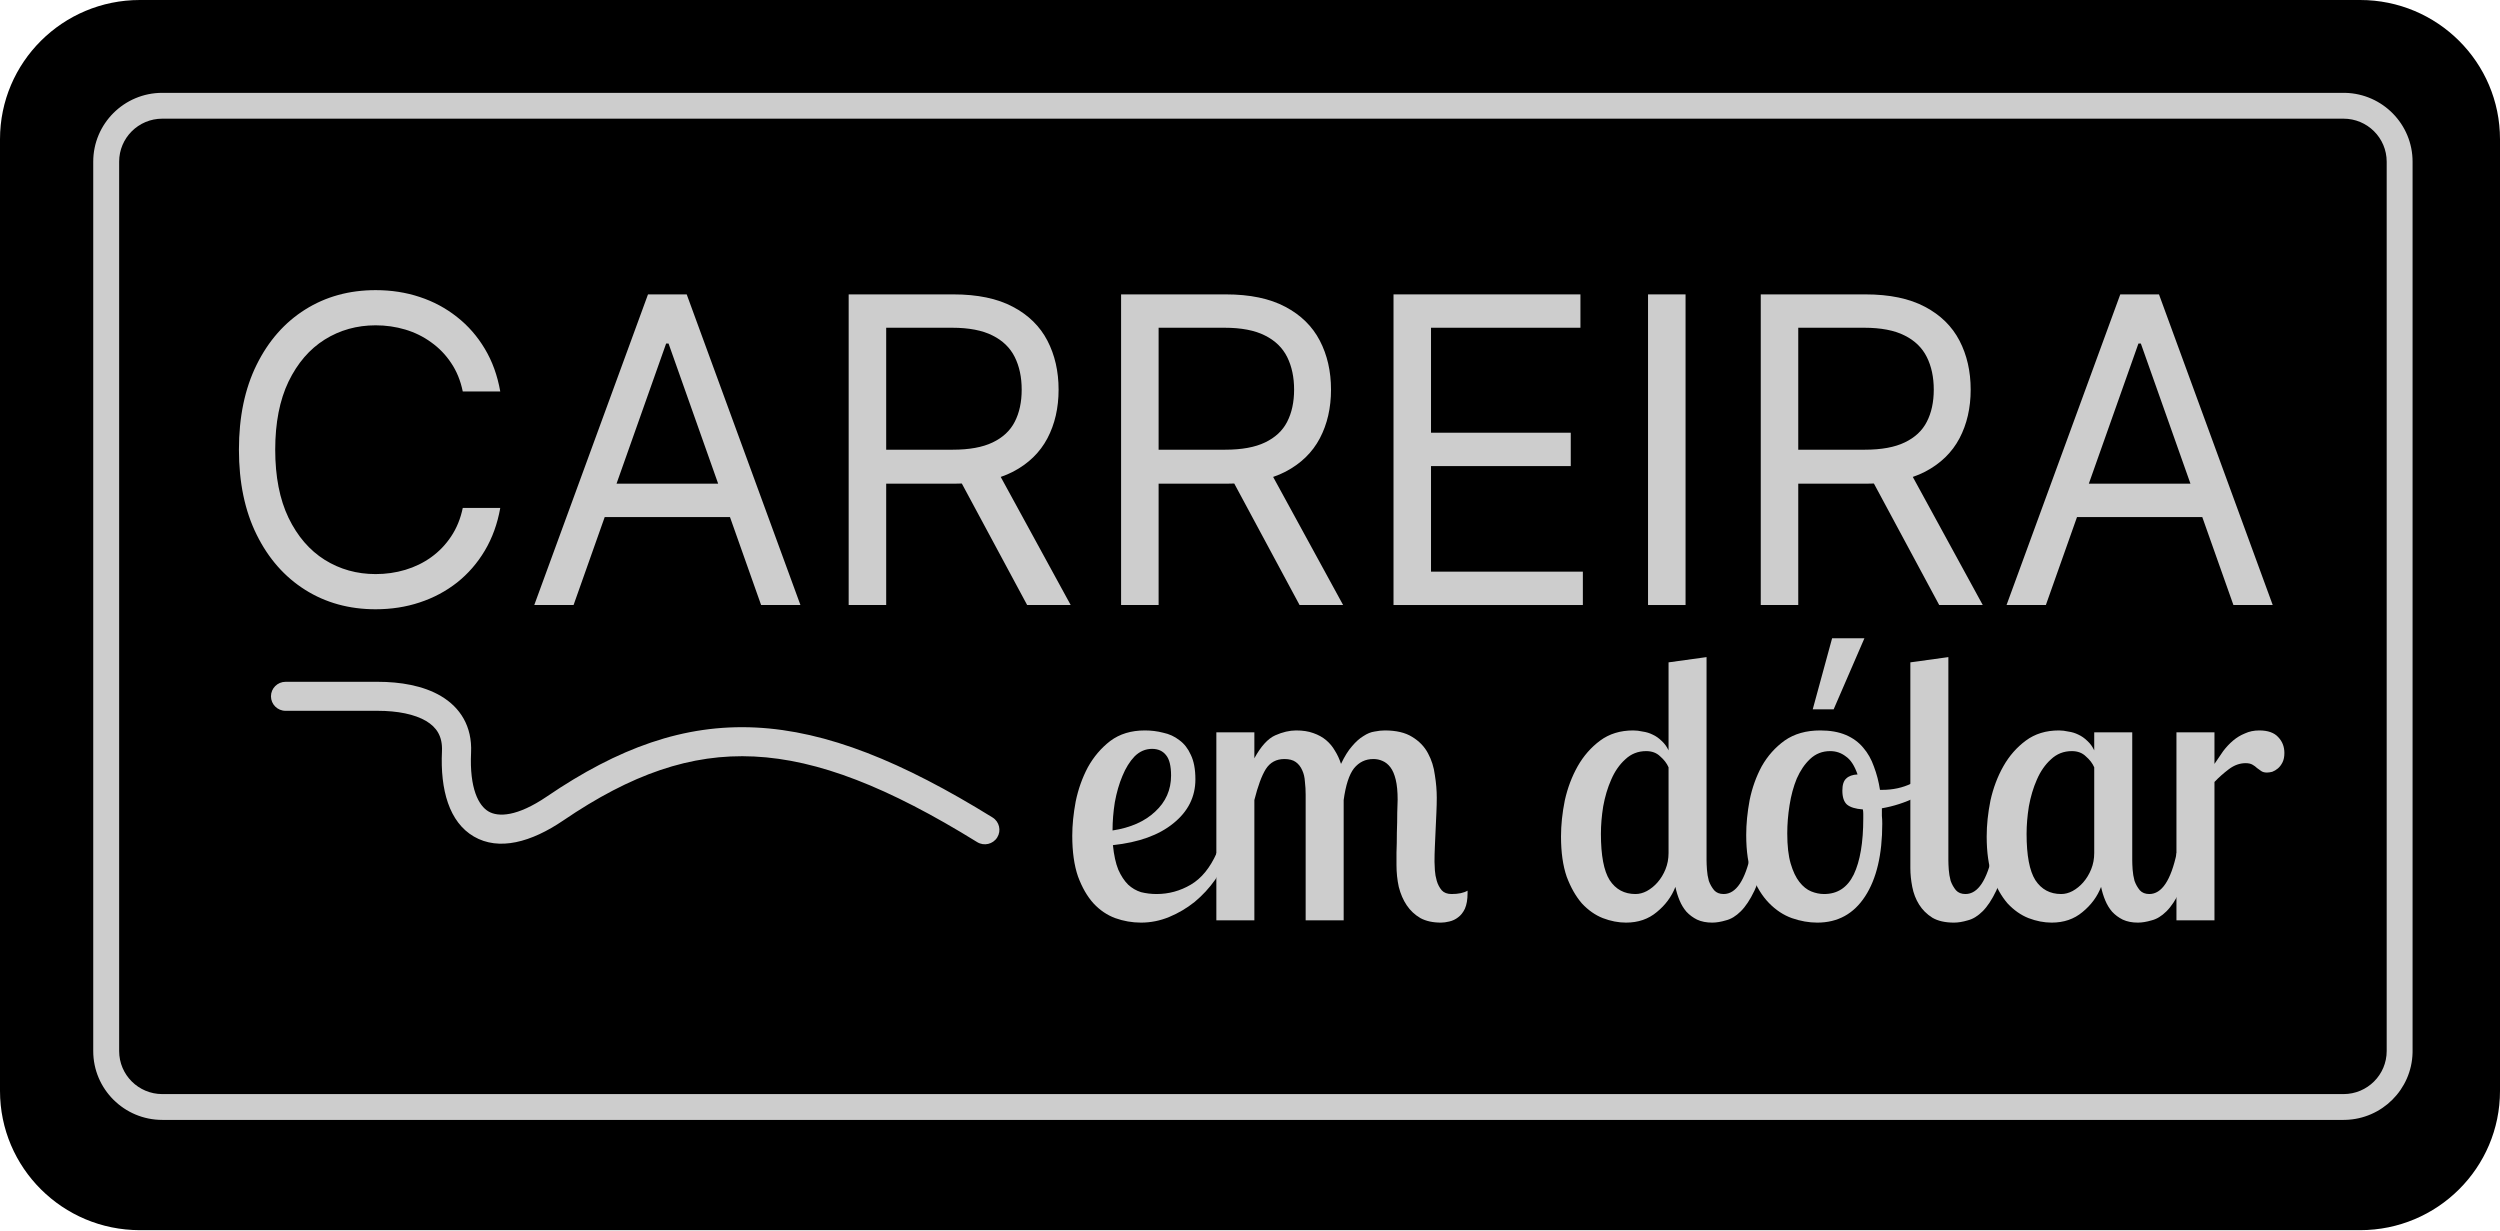
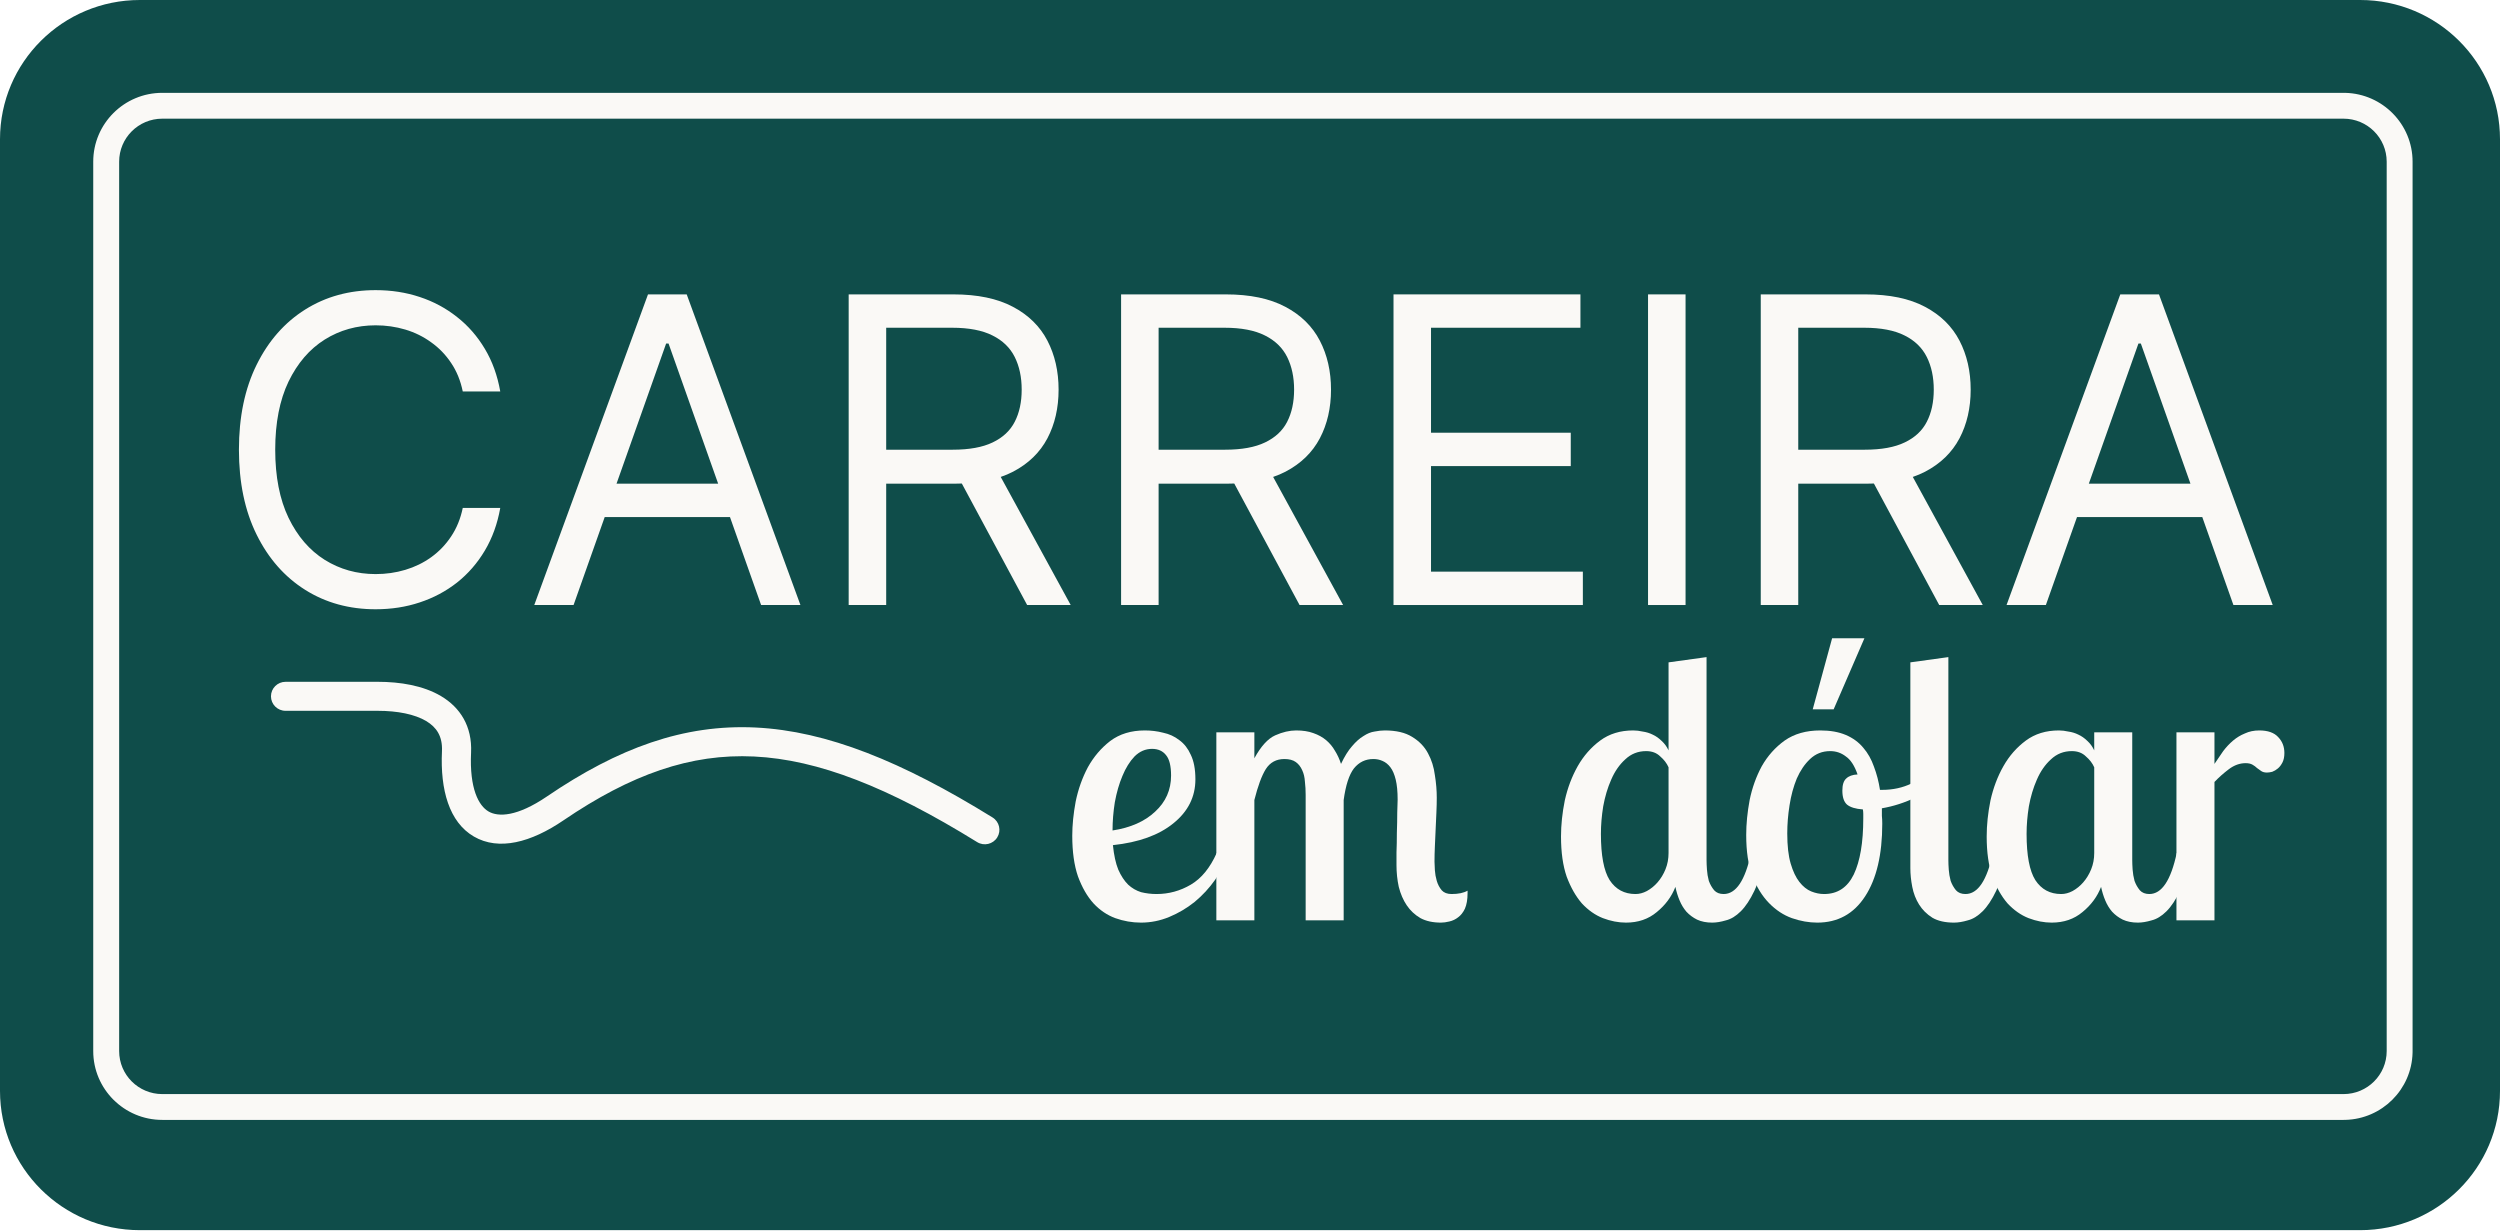
<svg xmlns="http://www.w3.org/2000/svg" width="126" height="62" viewBox="0 0 126 62" fill="none">
-   <path d="M0 7.019C0 3.142 3.156 0 7.049 0H118.951C122.844 0 126 3.142 126 7.019V54.981C126 58.858 122.844 62 118.951 62H7.049C3.156 62 0 58.858 0 54.981V7.019Z" fill="black" />
-   <path d="M118.114 55.142V56.443H8.18V55.142H118.114ZM120.289 52.973V8.149C120.289 6.952 119.315 5.981 118.114 5.981H8.18C6.978 5.981 6.005 6.952 6.005 8.149V52.973C6.005 54.171 6.978 55.142 8.18 55.142V56.443C6.258 56.443 4.699 54.89 4.699 52.973V8.149C4.699 6.233 6.258 4.679 8.18 4.679H118.114L118.203 4.68C120.084 4.728 121.594 6.263 121.594 8.149V52.973L121.593 53.063C121.546 54.908 120.054 56.395 118.203 56.442L118.114 56.443V55.142C119.315 55.142 120.289 54.171 120.289 52.973Z" fill="#CDCDCD" />
-   <path d="M25.213 19.729H23.323C23.211 19.184 23.016 18.705 22.736 18.292C22.462 17.879 22.126 17.533 21.73 17.252C21.339 16.967 20.904 16.753 20.427 16.61C19.949 16.468 19.451 16.396 18.933 16.396C17.987 16.396 17.131 16.636 16.364 17.115C15.602 17.594 14.994 18.3 14.542 19.232C14.095 20.165 13.871 21.309 13.871 22.665C13.871 24.021 14.095 25.165 14.542 26.098C14.994 27.03 15.602 27.736 16.364 28.215C17.131 28.694 17.987 28.934 18.933 28.934C19.451 28.934 19.949 28.863 20.427 28.72C20.904 28.577 21.339 28.366 21.73 28.085C22.126 27.8 22.462 27.451 22.736 27.038C23.016 26.62 23.211 26.141 23.323 25.601H25.213C25.071 26.401 24.812 27.117 24.436 27.749C24.06 28.381 23.592 28.919 23.033 29.362C22.474 29.8 21.847 30.134 21.151 30.363C20.46 30.593 19.72 30.707 18.933 30.707C17.601 30.707 16.417 30.381 15.381 29.729C14.344 29.076 13.528 28.149 12.934 26.946C12.339 25.743 12.042 24.316 12.042 22.665C12.042 21.014 12.339 19.587 12.934 18.384C13.528 17.181 14.344 16.253 15.381 15.601C16.417 14.949 17.601 14.623 18.933 14.623C19.72 14.623 20.46 14.737 21.151 14.967C21.847 15.196 22.474 15.532 23.033 15.976C23.592 16.414 24.06 16.949 24.436 17.581C24.812 18.208 25.071 18.924 25.213 19.729Z" fill="#CDCDCD" />
-   <path d="M28.908 30.493H26.927L32.659 14.837H34.61L40.342 30.493H38.36L33.695 17.314H33.573L28.908 30.493ZM29.64 24.378H37.628V26.059H29.64V24.378Z" fill="#CDCDCD" />
-   <path d="M42.773 30.493V14.837H48.048C49.268 14.837 50.269 15.046 51.051 15.463C51.834 15.876 52.413 16.445 52.789 17.168C53.165 17.892 53.353 18.715 53.353 19.638C53.353 20.56 53.165 21.378 52.789 22.092C52.413 22.805 51.836 23.366 51.059 23.773C50.281 24.176 49.288 24.378 48.079 24.378H43.81V22.665H48.018C48.851 22.665 49.522 22.543 50.03 22.298C50.543 22.053 50.914 21.707 51.143 21.258C51.377 20.805 51.493 20.265 51.493 19.638C51.493 19.011 51.377 18.463 51.143 17.994C50.909 17.525 50.535 17.163 50.022 16.908C49.509 16.648 48.831 16.518 47.987 16.518H44.664V30.493H42.773ZM50.121 23.46L53.963 30.493H51.768L47.987 23.46H50.121Z" fill="#CDCDCD" />
-   <path d="M56.503 30.493V14.837H61.778C62.997 14.837 63.998 15.046 64.781 15.463C65.564 15.876 66.143 16.445 66.519 17.168C66.895 17.892 67.083 18.715 67.083 19.638C67.083 20.56 66.895 21.378 66.519 22.092C66.143 22.805 65.566 23.366 64.789 23.773C64.011 24.176 63.018 24.378 61.808 24.378H57.54V22.665H61.747C62.581 22.665 63.252 22.543 63.76 22.298C64.273 22.053 64.644 21.707 64.873 21.258C65.106 20.805 65.223 20.265 65.223 19.638C65.223 19.011 65.106 18.463 64.873 17.994C64.639 17.525 64.265 17.163 63.752 16.908C63.239 16.648 62.56 16.518 61.717 16.518H58.394V30.493H56.503ZM63.851 23.46L67.693 30.493H65.498L61.717 23.46H63.851Z" fill="#CDCDCD" />
-   <path d="M70.233 30.493V14.837H79.654V16.518H72.123V21.809H79.166V23.491H72.123V28.811H79.776V30.493H70.233Z" fill="#CDCDCD" />
-   <path d="M84.952 14.837V30.493H83.061V14.837H84.952Z" fill="#CDCDCD" />
-   <path d="M88.742 30.493V14.837H94.017C95.236 14.837 96.237 15.046 97.02 15.463C97.802 15.876 98.382 16.445 98.758 17.168C99.134 17.892 99.322 18.715 99.322 19.638C99.322 20.56 99.134 21.378 98.758 22.092C98.382 22.805 97.805 23.366 97.027 23.773C96.25 24.176 95.257 24.378 94.047 24.378H89.779V22.665H93.986C94.82 22.665 95.49 22.543 95.998 22.298C96.512 22.053 96.883 21.707 97.111 21.258C97.345 20.805 97.462 20.265 97.462 19.638C97.462 19.011 97.345 18.463 97.111 17.994C96.877 17.525 96.504 17.163 95.991 16.908C95.478 16.648 94.799 16.518 93.956 16.518H90.632V30.493H88.742ZM96.09 23.46L99.931 30.493H97.736L93.956 23.46H96.09Z" fill="#CDCDCD" />
-   <path d="M103.112 30.493H101.13L106.862 14.837H108.813L114.545 30.493H112.564L107.899 17.314H107.777L103.112 30.493ZM103.844 24.378H111.832V26.059H103.844V24.378Z" fill="#CDCDCD" />
-   <path d="M19.042 34.363C20.159 34.363 21.328 34.549 22.23 35.085C23.187 35.653 23.805 36.6 23.742 37.933C23.657 39.749 24.125 40.609 24.625 40.9C25.11 41.182 26.056 41.169 27.564 40.143C31.154 37.7 34.465 36.491 38.083 36.667C41.674 36.842 45.463 38.379 50.024 41.2C50.368 41.413 50.474 41.864 50.26 42.207C50.046 42.55 49.593 42.655 49.249 42.442C44.769 39.671 41.235 38.285 38.011 38.128C34.813 37.972 31.815 39.022 28.392 41.35C26.77 42.454 25.144 42.896 23.883 42.161C22.636 41.435 22.184 39.806 22.275 37.865C22.311 37.107 22.001 36.652 21.478 36.34C20.9 35.997 20.036 35.825 19.042 35.825H14.392C13.986 35.825 13.657 35.498 13.657 35.094C13.657 34.691 13.986 34.363 14.392 34.363H19.042Z" fill="#CDCDCD" />
-   <path d="M60.248 39.278C60.248 40.163 59.877 40.902 59.137 41.496C58.409 42.09 57.394 42.456 56.091 42.595C56.142 43.101 56.232 43.511 56.36 43.827C56.5 44.143 56.666 44.396 56.858 44.586C57.049 44.763 57.266 44.889 57.509 44.965C57.764 45.028 58.026 45.059 58.294 45.059C58.907 45.059 59.482 44.901 60.018 44.586C60.554 44.27 60.988 43.739 61.32 42.993H61.933C61.767 43.461 61.537 43.91 61.244 44.339C60.95 44.756 60.605 45.129 60.209 45.458C59.814 45.773 59.386 46.026 58.926 46.216C58.467 46.405 57.994 46.5 57.509 46.5C57.062 46.5 56.628 46.424 56.206 46.273C55.798 46.121 55.434 45.875 55.115 45.533C54.795 45.18 54.534 44.725 54.329 44.169C54.138 43.613 54.042 42.93 54.042 42.121C54.042 41.591 54.099 41.016 54.214 40.397C54.342 39.777 54.546 39.202 54.827 38.672C55.121 38.141 55.498 37.699 55.957 37.345C56.43 36.991 57.011 36.814 57.7 36.814C58.02 36.814 58.326 36.852 58.62 36.928C58.926 36.991 59.201 37.117 59.443 37.307C59.686 37.484 59.877 37.73 60.018 38.046C60.171 38.362 60.248 38.773 60.248 39.278ZM56.072 41.856C56.979 41.717 57.694 41.401 58.218 40.908C58.754 40.416 59.022 39.809 59.022 39.089C59.022 38.608 58.939 38.267 58.773 38.065C58.607 37.85 58.371 37.743 58.064 37.743C57.732 37.743 57.439 37.869 57.183 38.122C56.941 38.375 56.736 38.703 56.57 39.108C56.404 39.499 56.277 39.942 56.187 40.434C56.111 40.915 56.072 41.389 56.072 41.856Z" fill="#CDCDCD" />
-   <path d="M63.22 36.909V38.217C63.552 37.61 63.903 37.225 64.273 37.06C64.643 36.896 64.995 36.814 65.327 36.814C65.659 36.814 65.946 36.858 66.189 36.947C66.444 37.035 66.661 37.155 66.84 37.307C67.019 37.458 67.165 37.635 67.28 37.837C67.408 38.04 67.51 38.261 67.587 38.501C67.766 38.122 67.951 37.825 68.142 37.61C68.334 37.383 68.525 37.212 68.717 37.098C68.908 36.972 69.094 36.896 69.272 36.871C69.464 36.833 69.636 36.814 69.789 36.814C70.364 36.814 70.824 36.921 71.168 37.136C71.526 37.351 71.794 37.629 71.973 37.97C72.152 38.299 72.267 38.665 72.318 39.07C72.382 39.461 72.413 39.84 72.413 40.207C72.413 40.434 72.407 40.687 72.394 40.965C72.382 41.23 72.369 41.509 72.356 41.799C72.343 42.077 72.33 42.361 72.318 42.652C72.305 42.93 72.299 43.189 72.299 43.429C72.299 43.531 72.305 43.676 72.318 43.865C72.33 44.042 72.362 44.219 72.413 44.396C72.465 44.573 72.547 44.731 72.662 44.87C72.777 44.996 72.943 45.059 73.16 45.059C73.505 45.059 73.773 45.003 73.965 44.889V45.022C73.965 45.337 73.92 45.597 73.831 45.799C73.741 45.988 73.626 46.134 73.486 46.235C73.358 46.336 73.212 46.405 73.046 46.443C72.892 46.481 72.752 46.5 72.624 46.5C72.216 46.5 71.871 46.424 71.59 46.273C71.309 46.108 71.079 45.894 70.9 45.628C70.722 45.363 70.587 45.053 70.498 44.699C70.421 44.346 70.383 43.979 70.383 43.6C70.383 43.486 70.383 43.278 70.383 42.974C70.396 42.658 70.402 42.324 70.402 41.97C70.415 41.616 70.421 41.281 70.421 40.965C70.434 40.649 70.441 40.428 70.441 40.302C70.441 39.897 70.409 39.562 70.345 39.297C70.281 39.032 70.192 38.823 70.077 38.672C69.962 38.52 69.828 38.413 69.674 38.349C69.534 38.286 69.381 38.255 69.215 38.255C68.819 38.255 68.493 38.413 68.238 38.728C67.995 39.044 67.823 39.575 67.721 40.321V46.386H65.805V40.055C65.805 39.828 65.793 39.607 65.767 39.392C65.754 39.177 65.71 38.987 65.633 38.823C65.556 38.646 65.448 38.507 65.307 38.406C65.167 38.305 64.975 38.255 64.733 38.255C64.324 38.255 64.011 38.425 63.794 38.766C63.59 39.095 63.398 39.613 63.22 40.321V46.386H61.304V36.909H63.22Z" fill="#CDCDCD" />
-   <path d="M86.01 33.118V43.353C86.01 43.48 86.017 43.638 86.03 43.827C86.042 44.017 86.074 44.206 86.125 44.396C86.189 44.573 86.279 44.731 86.394 44.87C86.508 44.996 86.668 45.059 86.872 45.059C87.498 45.059 87.958 44.371 88.251 42.993H88.96C88.82 43.789 88.641 44.421 88.424 44.889C88.207 45.344 87.977 45.691 87.734 45.931C87.492 46.172 87.243 46.323 86.987 46.386C86.732 46.462 86.502 46.5 86.298 46.5C86.004 46.5 85.749 46.45 85.532 46.349C85.327 46.247 85.149 46.115 84.995 45.95C84.855 45.786 84.74 45.597 84.651 45.382C84.561 45.167 84.491 44.94 84.44 44.699C84.248 45.192 83.936 45.615 83.501 45.969C83.08 46.323 82.563 46.5 81.95 46.5C81.567 46.5 81.177 46.424 80.782 46.273C80.398 46.121 80.047 45.875 79.728 45.533C79.422 45.18 79.166 44.731 78.962 44.188C78.77 43.632 78.675 42.956 78.675 42.159C78.675 41.578 78.739 40.971 78.866 40.34C79.007 39.708 79.224 39.133 79.517 38.615C79.811 38.097 80.188 37.667 80.647 37.326C81.107 36.985 81.663 36.814 82.314 36.814C82.467 36.814 82.627 36.833 82.793 36.871C82.972 36.896 83.138 36.947 83.291 37.023C83.457 37.098 83.61 37.206 83.75 37.345C83.891 37.471 84.006 37.629 84.095 37.819V33.383L86.01 33.118ZM82.429 45.059C82.62 45.059 82.812 45.009 83.003 44.908C83.208 44.794 83.386 44.649 83.54 44.472C83.706 44.282 83.84 44.061 83.942 43.809C84.044 43.556 84.095 43.284 84.095 42.993V38.672C84.006 38.469 83.865 38.286 83.674 38.122C83.495 37.945 83.259 37.856 82.965 37.856C82.556 37.856 82.205 37.995 81.912 38.273C81.618 38.539 81.382 38.88 81.203 39.297C81.024 39.702 80.89 40.15 80.801 40.643C80.724 41.123 80.686 41.584 80.686 42.027C80.686 43.113 80.833 43.891 81.126 44.358C81.433 44.826 81.867 45.059 82.429 45.059Z" fill="#CDCDCD" />
-   <path d="M91.744 36.814C92.242 36.814 92.67 36.89 93.027 37.041C93.385 37.193 93.679 37.408 93.909 37.686C94.138 37.951 94.317 38.267 94.445 38.634C94.585 39 94.687 39.392 94.751 39.809H94.866C95.403 39.809 95.894 39.702 96.341 39.487C96.788 39.272 97.171 39 97.49 38.672L97.778 39.183C97.522 39.588 97.114 39.923 96.552 40.188C96.003 40.453 95.434 40.637 94.847 40.738C94.847 40.864 94.847 40.99 94.847 41.117C94.86 41.243 94.866 41.376 94.866 41.515C94.866 43.069 94.579 44.289 94.004 45.173C93.43 46.058 92.625 46.5 91.591 46.5C91.169 46.5 90.742 46.424 90.308 46.273C89.886 46.121 89.503 45.868 89.158 45.514C88.814 45.161 88.533 44.706 88.316 44.15C88.111 43.594 88.009 42.905 88.009 42.084C88.009 41.528 88.067 40.94 88.182 40.321C88.309 39.702 88.514 39.133 88.794 38.615C89.088 38.097 89.471 37.667 89.944 37.326C90.429 36.985 91.029 36.814 91.744 36.814ZM91.936 45.059C92.612 45.059 93.11 44.731 93.43 44.074C93.749 43.404 93.909 42.463 93.909 41.249C93.909 41.174 93.909 41.098 93.909 41.022C93.909 40.946 93.902 40.87 93.889 40.795C93.519 40.769 93.251 40.687 93.085 40.548C92.932 40.409 92.855 40.175 92.855 39.847C92.855 39.556 92.919 39.354 93.047 39.24C93.174 39.114 93.366 39.044 93.621 39.032C93.468 38.589 93.27 38.286 93.027 38.122C92.798 37.945 92.536 37.856 92.242 37.856C91.846 37.856 91.508 37.989 91.227 38.255C90.959 38.507 90.735 38.836 90.557 39.24C90.391 39.645 90.269 40.093 90.193 40.586C90.116 41.066 90.078 41.54 90.078 42.008C90.078 42.627 90.135 43.132 90.25 43.524C90.365 43.916 90.512 44.225 90.691 44.453C90.87 44.68 91.067 44.838 91.284 44.927C91.501 45.015 91.719 45.059 91.936 45.059ZM92.338 32.17H93.966L92.415 35.752H91.361L92.338 32.17Z" fill="#CDCDCD" />
-   <path d="M98.198 33.118V43.353C98.198 43.48 98.204 43.638 98.217 43.827C98.23 44.017 98.262 44.206 98.313 44.396C98.377 44.573 98.466 44.731 98.581 44.87C98.696 44.996 98.856 45.059 99.06 45.059C99.685 45.059 100.145 44.371 100.439 42.993H101.148C101.007 43.789 100.828 44.421 100.611 44.889C100.394 45.344 100.164 45.691 99.922 45.931C99.679 46.172 99.43 46.323 99.175 46.386C98.919 46.462 98.689 46.5 98.485 46.5C98.038 46.5 97.674 46.418 97.393 46.254C97.112 46.077 96.889 45.856 96.723 45.59C96.557 45.325 96.442 45.028 96.378 44.699C96.314 44.371 96.282 44.055 96.282 43.752V33.383L98.198 33.118Z" fill="#CDCDCD" />
-   <path d="M107.465 36.909V43.353C107.465 43.48 107.471 43.638 107.484 43.827C107.497 44.017 107.529 44.206 107.58 44.396C107.644 44.573 107.733 44.731 107.848 44.87C107.963 44.996 108.122 45.059 108.327 45.059C108.952 45.059 109.412 44.371 109.706 42.993H110.414C110.274 43.789 110.095 44.421 109.878 44.889C109.661 45.344 109.431 45.691 109.189 45.931C108.946 46.172 108.697 46.323 108.442 46.386C108.186 46.462 107.956 46.5 107.752 46.5C107.458 46.5 107.203 46.45 106.986 46.349C106.782 46.247 106.603 46.115 106.45 45.95C106.309 45.786 106.194 45.597 106.105 45.382C106.015 45.167 105.945 44.94 105.894 44.699C105.703 45.192 105.39 45.615 104.956 45.969C104.534 46.323 104.017 46.5 103.404 46.5C103.021 46.5 102.632 46.424 102.236 46.273C101.853 46.121 101.502 45.875 101.182 45.533C100.876 45.18 100.621 44.731 100.416 44.188C100.225 43.632 100.129 42.956 100.129 42.159C100.129 41.578 100.193 40.971 100.32 40.34C100.461 39.708 100.678 39.133 100.972 38.615C101.265 38.097 101.642 37.667 102.102 37.326C102.561 36.985 103.117 36.814 103.768 36.814C103.921 36.814 104.081 36.833 104.247 36.871C104.426 36.896 104.592 36.947 104.745 37.023C104.911 37.098 105.064 37.206 105.205 37.345C105.345 37.471 105.46 37.629 105.549 37.819V36.909H107.465ZM103.883 45.059C104.075 45.059 104.266 45.009 104.458 44.908C104.662 44.794 104.841 44.649 104.994 44.472C105.16 44.282 105.294 44.061 105.396 43.809C105.498 43.556 105.549 43.284 105.549 42.993V38.672C105.46 38.469 105.32 38.286 105.128 38.122C104.949 37.945 104.713 37.856 104.419 37.856C104.011 37.856 103.66 37.995 103.366 38.273C103.072 38.539 102.836 38.88 102.657 39.297C102.478 39.702 102.344 40.15 102.255 40.643C102.178 41.123 102.14 41.584 102.14 42.027C102.14 43.113 102.287 43.891 102.581 44.358C102.887 44.826 103.321 45.059 103.883 45.059Z" fill="#CDCDCD" />
-   <path d="M111.609 36.909V38.501C111.762 38.273 111.909 38.059 112.049 37.856C112.202 37.654 112.368 37.477 112.547 37.326C112.726 37.174 112.924 37.054 113.141 36.966C113.358 36.864 113.601 36.814 113.869 36.814C114.303 36.814 114.622 36.928 114.826 37.155C115.031 37.37 115.133 37.635 115.133 37.951C115.133 38.141 115.101 38.299 115.037 38.425C114.973 38.551 114.897 38.653 114.807 38.728C114.718 38.804 114.622 38.861 114.52 38.899C114.418 38.924 114.328 38.937 114.252 38.937C114.137 38.937 114.041 38.912 113.965 38.861C113.901 38.811 113.83 38.76 113.754 38.709C113.69 38.646 113.613 38.589 113.524 38.539C113.435 38.488 113.32 38.463 113.179 38.463C112.886 38.463 112.605 38.564 112.336 38.766C112.068 38.968 111.826 39.183 111.609 39.411V46.386H109.693V36.909H111.609Z" fill="#CDCDCD" />
+   <path d="M0 7.019C0 3.142 3.156 0 7.049 0H118.951C122.844 0 126 3.142 126 7.019V54.981C126 58.858 122.844 62 118.951 62H7.049C3.156 62 0 58.858 0 54.981V7.019Z" fill="#0F4D4A" />
+   <path d="M118.114 55.142V56.443H8.18V55.142H118.114ZM120.289 52.973V8.149C120.289 6.952 119.315 5.981 118.114 5.981H8.18C6.978 5.981 6.005 6.952 6.005 8.149V52.973C6.005 54.171 6.978 55.142 8.18 55.142V56.443C6.258 56.443 4.699 54.89 4.699 52.973V8.149C4.699 6.233 6.258 4.679 8.18 4.679H118.114L118.203 4.68C120.084 4.728 121.594 6.263 121.594 8.149V52.973L121.593 53.063C121.546 54.908 120.054 56.395 118.203 56.442L118.114 56.443V55.142C119.315 55.142 120.289 54.171 120.289 52.973Z" fill="#FAF9F6" />
+   <path d="M25.213 19.729H23.323C23.211 19.184 23.016 18.705 22.736 18.292C22.462 17.879 22.126 17.533 21.73 17.252C21.339 16.967 20.904 16.753 20.427 16.61C19.949 16.468 19.451 16.396 18.933 16.396C17.987 16.396 17.131 16.636 16.364 17.115C15.602 17.594 14.994 18.3 14.542 19.232C14.095 20.165 13.871 21.309 13.871 22.665C13.871 24.021 14.095 25.165 14.542 26.098C14.994 27.03 15.602 27.736 16.364 28.215C17.131 28.694 17.987 28.934 18.933 28.934C19.451 28.934 19.949 28.863 20.427 28.72C20.904 28.577 21.339 28.366 21.73 28.085C22.126 27.8 22.462 27.451 22.736 27.038C23.016 26.62 23.211 26.141 23.323 25.601H25.213C25.071 26.401 24.812 27.117 24.436 27.749C24.06 28.381 23.592 28.919 23.033 29.362C22.474 29.8 21.847 30.134 21.151 30.363C20.46 30.593 19.72 30.707 18.933 30.707C17.601 30.707 16.417 30.381 15.381 29.729C14.344 29.076 13.528 28.149 12.934 26.946C12.339 25.743 12.042 24.316 12.042 22.665C12.042 21.014 12.339 19.587 12.934 18.384C13.528 17.181 14.344 16.253 15.381 15.601C16.417 14.949 17.601 14.623 18.933 14.623C19.72 14.623 20.46 14.737 21.151 14.967C21.847 15.196 22.474 15.532 23.033 15.976C23.592 16.414 24.06 16.949 24.436 17.581C24.812 18.208 25.071 18.924 25.213 19.729Z" fill="#FAF9F6" />
+   <path d="M28.908 30.493H26.927L32.659 14.837H34.61L40.342 30.493H38.36L33.695 17.314H33.573L28.908 30.493ZM29.64 24.378H37.628V26.059H29.64V24.378Z" fill="#FAF9F6" />
+   <path d="M42.773 30.493V14.837H48.048C49.268 14.837 50.269 15.046 51.051 15.463C51.834 15.876 52.413 16.445 52.789 17.168C53.165 17.892 53.353 18.715 53.353 19.638C53.353 20.56 53.165 21.378 52.789 22.092C52.413 22.805 51.836 23.366 51.059 23.773C50.281 24.176 49.288 24.378 48.079 24.378H43.81V22.665H48.018C48.851 22.665 49.522 22.543 50.03 22.298C50.543 22.053 50.914 21.707 51.143 21.258C51.377 20.805 51.493 20.265 51.493 19.638C51.493 19.011 51.377 18.463 51.143 17.994C50.909 17.525 50.535 17.163 50.022 16.908C49.509 16.648 48.831 16.518 47.987 16.518H44.664V30.493H42.773ZM50.121 23.46L53.963 30.493H51.768L47.987 23.46H50.121Z" fill="#FAF9F6" />
+   <path d="M56.503 30.493V14.837H61.778C62.997 14.837 63.998 15.046 64.781 15.463C65.564 15.876 66.143 16.445 66.519 17.168C66.895 17.892 67.083 18.715 67.083 19.638C67.083 20.56 66.895 21.378 66.519 22.092C66.143 22.805 65.566 23.366 64.789 23.773C64.011 24.176 63.018 24.378 61.808 24.378H57.54V22.665H61.747C62.581 22.665 63.252 22.543 63.76 22.298C64.273 22.053 64.644 21.707 64.873 21.258C65.106 20.805 65.223 20.265 65.223 19.638C65.223 19.011 65.106 18.463 64.873 17.994C64.639 17.525 64.265 17.163 63.752 16.908C63.239 16.648 62.56 16.518 61.717 16.518H58.394V30.493H56.503ZM63.851 23.46L67.693 30.493H65.498L61.717 23.46H63.851Z" fill="#FAF9F6" />
+   <path d="M70.233 30.493V14.837H79.654V16.518H72.123V21.809H79.166V23.491H72.123V28.811H79.776V30.493H70.233Z" fill="#FAF9F6" />
+   <path d="M84.952 14.837V30.493H83.061V14.837H84.952Z" fill="#FAF9F6" />
+   <path d="M88.742 30.493V14.837H94.017C95.236 14.837 96.237 15.046 97.02 15.463C97.802 15.876 98.382 16.445 98.758 17.168C99.134 17.892 99.322 18.715 99.322 19.638C99.322 20.56 99.134 21.378 98.758 22.092C98.382 22.805 97.805 23.366 97.027 23.773C96.25 24.176 95.257 24.378 94.047 24.378H89.779V22.665H93.986C94.82 22.665 95.49 22.543 95.998 22.298C96.512 22.053 96.883 21.707 97.111 21.258C97.345 20.805 97.462 20.265 97.462 19.638C97.462 19.011 97.345 18.463 97.111 17.994C96.877 17.525 96.504 17.163 95.991 16.908C95.478 16.648 94.799 16.518 93.956 16.518H90.632V30.493H88.742ZM96.09 23.46L99.931 30.493H97.736L93.956 23.46H96.09Z" fill="#FAF9F6" />
+   <path d="M103.112 30.493H101.13L106.862 14.837H108.813L114.545 30.493H112.564L107.899 17.314H107.777L103.112 30.493ZM103.844 24.378H111.832V26.059H103.844V24.378Z" fill="#FAF9F6" />
+   <path d="M19.042 34.363C20.159 34.363 21.328 34.549 22.23 35.085C23.187 35.653 23.805 36.6 23.742 37.933C23.657 39.749 24.125 40.609 24.625 40.9C25.11 41.182 26.056 41.169 27.564 40.143C31.154 37.7 34.465 36.491 38.083 36.667C41.674 36.842 45.463 38.379 50.024 41.2C50.368 41.413 50.474 41.864 50.26 42.207C50.046 42.55 49.593 42.655 49.249 42.442C44.769 39.671 41.235 38.285 38.011 38.128C34.813 37.972 31.815 39.022 28.392 41.35C26.77 42.454 25.144 42.896 23.883 42.161C22.636 41.435 22.184 39.806 22.275 37.865C22.311 37.107 22.001 36.652 21.478 36.34C20.9 35.997 20.036 35.825 19.042 35.825H14.392C13.986 35.825 13.657 35.498 13.657 35.094C13.657 34.691 13.986 34.363 14.392 34.363H19.042Z" fill="#FAF9F6" />
+   <path d="M60.248 39.278C60.248 40.163 59.877 40.902 59.137 41.496C58.409 42.09 57.394 42.456 56.091 42.595C56.142 43.101 56.232 43.511 56.36 43.827C56.5 44.143 56.666 44.396 56.858 44.586C57.049 44.763 57.266 44.889 57.509 44.965C57.764 45.028 58.026 45.059 58.294 45.059C58.907 45.059 59.482 44.901 60.018 44.586C60.554 44.27 60.988 43.739 61.32 42.993H61.933C61.767 43.461 61.537 43.91 61.244 44.339C60.95 44.756 60.605 45.129 60.209 45.458C59.814 45.773 59.386 46.026 58.926 46.216C58.467 46.405 57.994 46.5 57.509 46.5C57.062 46.5 56.628 46.424 56.206 46.273C55.798 46.121 55.434 45.875 55.115 45.533C54.795 45.18 54.534 44.725 54.329 44.169C54.138 43.613 54.042 42.93 54.042 42.121C54.042 41.591 54.099 41.016 54.214 40.397C54.342 39.777 54.546 39.202 54.827 38.672C55.121 38.141 55.498 37.699 55.957 37.345C56.43 36.991 57.011 36.814 57.7 36.814C58.02 36.814 58.326 36.852 58.62 36.928C58.926 36.991 59.201 37.117 59.443 37.307C59.686 37.484 59.877 37.73 60.018 38.046C60.171 38.362 60.248 38.773 60.248 39.278ZM56.072 41.856C56.979 41.717 57.694 41.401 58.218 40.908C58.754 40.416 59.022 39.809 59.022 39.089C59.022 38.608 58.939 38.267 58.773 38.065C58.607 37.85 58.371 37.743 58.064 37.743C57.732 37.743 57.439 37.869 57.183 38.122C56.941 38.375 56.736 38.703 56.57 39.108C56.404 39.499 56.277 39.942 56.187 40.434C56.111 40.915 56.072 41.389 56.072 41.856Z" fill="#FAF9F6" />
+   <path d="M63.22 36.909V38.217C63.552 37.61 63.903 37.225 64.273 37.06C64.643 36.896 64.995 36.814 65.327 36.814C65.659 36.814 65.946 36.858 66.189 36.947C66.444 37.035 66.661 37.155 66.84 37.307C67.019 37.458 67.165 37.635 67.28 37.837C67.408 38.04 67.51 38.261 67.587 38.501C67.766 38.122 67.951 37.825 68.142 37.61C68.334 37.383 68.525 37.212 68.717 37.098C68.908 36.972 69.094 36.896 69.272 36.871C69.464 36.833 69.636 36.814 69.789 36.814C70.364 36.814 70.824 36.921 71.168 37.136C71.526 37.351 71.794 37.629 71.973 37.97C72.152 38.299 72.267 38.665 72.318 39.07C72.382 39.461 72.413 39.84 72.413 40.207C72.413 40.434 72.407 40.687 72.394 40.965C72.382 41.23 72.369 41.509 72.356 41.799C72.343 42.077 72.33 42.361 72.318 42.652C72.305 42.93 72.299 43.189 72.299 43.429C72.299 43.531 72.305 43.676 72.318 43.865C72.33 44.042 72.362 44.219 72.413 44.396C72.465 44.573 72.547 44.731 72.662 44.87C72.777 44.996 72.943 45.059 73.16 45.059C73.505 45.059 73.773 45.003 73.965 44.889V45.022C73.965 45.337 73.92 45.597 73.831 45.799C73.741 45.988 73.626 46.134 73.486 46.235C73.358 46.336 73.212 46.405 73.046 46.443C72.892 46.481 72.752 46.5 72.624 46.5C72.216 46.5 71.871 46.424 71.59 46.273C71.309 46.108 71.079 45.894 70.9 45.628C70.722 45.363 70.587 45.053 70.498 44.699C70.421 44.346 70.383 43.979 70.383 43.6C70.383 43.486 70.383 43.278 70.383 42.974C70.396 42.658 70.402 42.324 70.402 41.97C70.415 41.616 70.421 41.281 70.421 40.965C70.434 40.649 70.441 40.428 70.441 40.302C70.441 39.897 70.409 39.562 70.345 39.297C70.281 39.032 70.192 38.823 70.077 38.672C69.962 38.52 69.828 38.413 69.674 38.349C69.534 38.286 69.381 38.255 69.215 38.255C68.819 38.255 68.493 38.413 68.238 38.728C67.995 39.044 67.823 39.575 67.721 40.321V46.386H65.805V40.055C65.805 39.828 65.793 39.607 65.767 39.392C65.754 39.177 65.71 38.987 65.633 38.823C65.556 38.646 65.448 38.507 65.307 38.406C65.167 38.305 64.975 38.255 64.733 38.255C64.324 38.255 64.011 38.425 63.794 38.766C63.59 39.095 63.398 39.613 63.22 40.321V46.386H61.304V36.909H63.22Z" fill="#FAF9F6" />
+   <path d="M86.01 33.118V43.353C86.01 43.48 86.017 43.638 86.03 43.827C86.042 44.017 86.074 44.206 86.125 44.396C86.189 44.573 86.279 44.731 86.394 44.87C86.508 44.996 86.668 45.059 86.872 45.059C87.498 45.059 87.958 44.371 88.251 42.993H88.96C88.82 43.789 88.641 44.421 88.424 44.889C88.207 45.344 87.977 45.691 87.734 45.931C87.492 46.172 87.243 46.323 86.987 46.386C86.732 46.462 86.502 46.5 86.298 46.5C86.004 46.5 85.749 46.45 85.532 46.349C85.327 46.247 85.149 46.115 84.995 45.95C84.855 45.786 84.74 45.597 84.651 45.382C84.561 45.167 84.491 44.94 84.44 44.699C84.248 45.192 83.936 45.615 83.501 45.969C83.08 46.323 82.563 46.5 81.95 46.5C81.567 46.5 81.177 46.424 80.782 46.273C80.398 46.121 80.047 45.875 79.728 45.533C79.422 45.18 79.166 44.731 78.962 44.188C78.77 43.632 78.675 42.956 78.675 42.159C78.675 41.578 78.739 40.971 78.866 40.34C79.007 39.708 79.224 39.133 79.517 38.615C79.811 38.097 80.188 37.667 80.647 37.326C81.107 36.985 81.663 36.814 82.314 36.814C82.467 36.814 82.627 36.833 82.793 36.871C82.972 36.896 83.138 36.947 83.291 37.023C83.457 37.098 83.61 37.206 83.75 37.345C83.891 37.471 84.006 37.629 84.095 37.819V33.383L86.01 33.118ZM82.429 45.059C82.62 45.059 82.812 45.009 83.003 44.908C83.208 44.794 83.386 44.649 83.54 44.472C83.706 44.282 83.84 44.061 83.942 43.809C84.044 43.556 84.095 43.284 84.095 42.993V38.672C84.006 38.469 83.865 38.286 83.674 38.122C83.495 37.945 83.259 37.856 82.965 37.856C82.556 37.856 82.205 37.995 81.912 38.273C81.618 38.539 81.382 38.88 81.203 39.297C81.024 39.702 80.89 40.15 80.801 40.643C80.724 41.123 80.686 41.584 80.686 42.027C80.686 43.113 80.833 43.891 81.126 44.358C81.433 44.826 81.867 45.059 82.429 45.059Z" fill="#FAF9F6" />
+   <path d="M91.744 36.814C92.242 36.814 92.67 36.89 93.027 37.041C93.385 37.193 93.679 37.408 93.909 37.686C94.138 37.951 94.317 38.267 94.445 38.634C94.585 39 94.687 39.392 94.751 39.809H94.866C95.403 39.809 95.894 39.702 96.341 39.487C96.788 39.272 97.171 39 97.49 38.672L97.778 39.183C97.522 39.588 97.114 39.923 96.552 40.188C96.003 40.453 95.434 40.637 94.847 40.738C94.847 40.864 94.847 40.99 94.847 41.117C94.86 41.243 94.866 41.376 94.866 41.515C94.866 43.069 94.579 44.289 94.004 45.173C93.43 46.058 92.625 46.5 91.591 46.5C91.169 46.5 90.742 46.424 90.308 46.273C89.886 46.121 89.503 45.868 89.158 45.514C88.814 45.161 88.533 44.706 88.316 44.15C88.111 43.594 88.009 42.905 88.009 42.084C88.009 41.528 88.067 40.94 88.182 40.321C88.309 39.702 88.514 39.133 88.794 38.615C89.088 38.097 89.471 37.667 89.944 37.326C90.429 36.985 91.029 36.814 91.744 36.814ZM91.936 45.059C92.612 45.059 93.11 44.731 93.43 44.074C93.749 43.404 93.909 42.463 93.909 41.249C93.909 41.174 93.909 41.098 93.909 41.022C93.909 40.946 93.902 40.87 93.889 40.795C93.519 40.769 93.251 40.687 93.085 40.548C92.932 40.409 92.855 40.175 92.855 39.847C92.855 39.556 92.919 39.354 93.047 39.24C93.174 39.114 93.366 39.044 93.621 39.032C93.468 38.589 93.27 38.286 93.027 38.122C92.798 37.945 92.536 37.856 92.242 37.856C91.846 37.856 91.508 37.989 91.227 38.255C90.959 38.507 90.735 38.836 90.557 39.24C90.391 39.645 90.269 40.093 90.193 40.586C90.116 41.066 90.078 41.54 90.078 42.008C90.078 42.627 90.135 43.132 90.25 43.524C90.365 43.916 90.512 44.225 90.691 44.453C90.87 44.68 91.067 44.838 91.284 44.927C91.501 45.015 91.719 45.059 91.936 45.059ZM92.338 32.17H93.966L92.415 35.752H91.361L92.338 32.17Z" fill="#FAF9F6" />
+   <path d="M98.198 33.118V43.353C98.198 43.48 98.204 43.638 98.217 43.827C98.23 44.017 98.262 44.206 98.313 44.396C98.377 44.573 98.466 44.731 98.581 44.87C98.696 44.996 98.856 45.059 99.06 45.059C99.685 45.059 100.145 44.371 100.439 42.993H101.148C101.007 43.789 100.828 44.421 100.611 44.889C100.394 45.344 100.164 45.691 99.922 45.931C99.679 46.172 99.43 46.323 99.175 46.386C98.919 46.462 98.689 46.5 98.485 46.5C98.038 46.5 97.674 46.418 97.393 46.254C97.112 46.077 96.889 45.856 96.723 45.59C96.557 45.325 96.442 45.028 96.378 44.699C96.314 44.371 96.282 44.055 96.282 43.752V33.383L98.198 33.118Z" fill="#FAF9F6" />
+   <path d="M107.465 36.909V43.353C107.465 43.48 107.471 43.638 107.484 43.827C107.497 44.017 107.529 44.206 107.58 44.396C107.644 44.573 107.733 44.731 107.848 44.87C107.963 44.996 108.122 45.059 108.327 45.059C108.952 45.059 109.412 44.371 109.706 42.993H110.414C110.274 43.789 110.095 44.421 109.878 44.889C109.661 45.344 109.431 45.691 109.189 45.931C108.946 46.172 108.697 46.323 108.442 46.386C108.186 46.462 107.956 46.5 107.752 46.5C107.458 46.5 107.203 46.45 106.986 46.349C106.782 46.247 106.603 46.115 106.45 45.95C106.309 45.786 106.194 45.597 106.105 45.382C106.015 45.167 105.945 44.94 105.894 44.699C105.703 45.192 105.39 45.615 104.956 45.969C104.534 46.323 104.017 46.5 103.404 46.5C103.021 46.5 102.632 46.424 102.236 46.273C101.853 46.121 101.502 45.875 101.182 45.533C100.876 45.18 100.621 44.731 100.416 44.188C100.225 43.632 100.129 42.956 100.129 42.159C100.129 41.578 100.193 40.971 100.32 40.34C100.461 39.708 100.678 39.133 100.972 38.615C101.265 38.097 101.642 37.667 102.102 37.326C102.561 36.985 103.117 36.814 103.768 36.814C103.921 36.814 104.081 36.833 104.247 36.871C104.426 36.896 104.592 36.947 104.745 37.023C104.911 37.098 105.064 37.206 105.205 37.345C105.345 37.471 105.46 37.629 105.549 37.819V36.909H107.465ZM103.883 45.059C104.075 45.059 104.266 45.009 104.458 44.908C104.662 44.794 104.841 44.649 104.994 44.472C105.16 44.282 105.294 44.061 105.396 43.809C105.498 43.556 105.549 43.284 105.549 42.993V38.672C105.46 38.469 105.32 38.286 105.128 38.122C104.949 37.945 104.713 37.856 104.419 37.856C104.011 37.856 103.66 37.995 103.366 38.273C103.072 38.539 102.836 38.88 102.657 39.297C102.478 39.702 102.344 40.15 102.255 40.643C102.178 41.123 102.14 41.584 102.14 42.027C102.14 43.113 102.287 43.891 102.581 44.358C102.887 44.826 103.321 45.059 103.883 45.059Z" fill="#FAF9F6" />
+   <path d="M111.609 36.909V38.501C111.762 38.273 111.909 38.059 112.049 37.856C112.202 37.654 112.368 37.477 112.547 37.326C112.726 37.174 112.924 37.054 113.141 36.966C113.358 36.864 113.601 36.814 113.869 36.814C114.303 36.814 114.622 36.928 114.826 37.155C115.031 37.37 115.133 37.635 115.133 37.951C115.133 38.141 115.101 38.299 115.037 38.425C114.973 38.551 114.897 38.653 114.807 38.728C114.718 38.804 114.622 38.861 114.52 38.899C114.418 38.924 114.328 38.937 114.252 38.937C114.137 38.937 114.041 38.912 113.965 38.861C113.901 38.811 113.83 38.76 113.754 38.709C113.69 38.646 113.613 38.589 113.524 38.539C113.435 38.488 113.32 38.463 113.179 38.463C112.886 38.463 112.605 38.564 112.336 38.766C112.068 38.968 111.826 39.183 111.609 39.411V46.386H109.693V36.909H111.609Z" fill="#FAF9F6" />
</svg>
